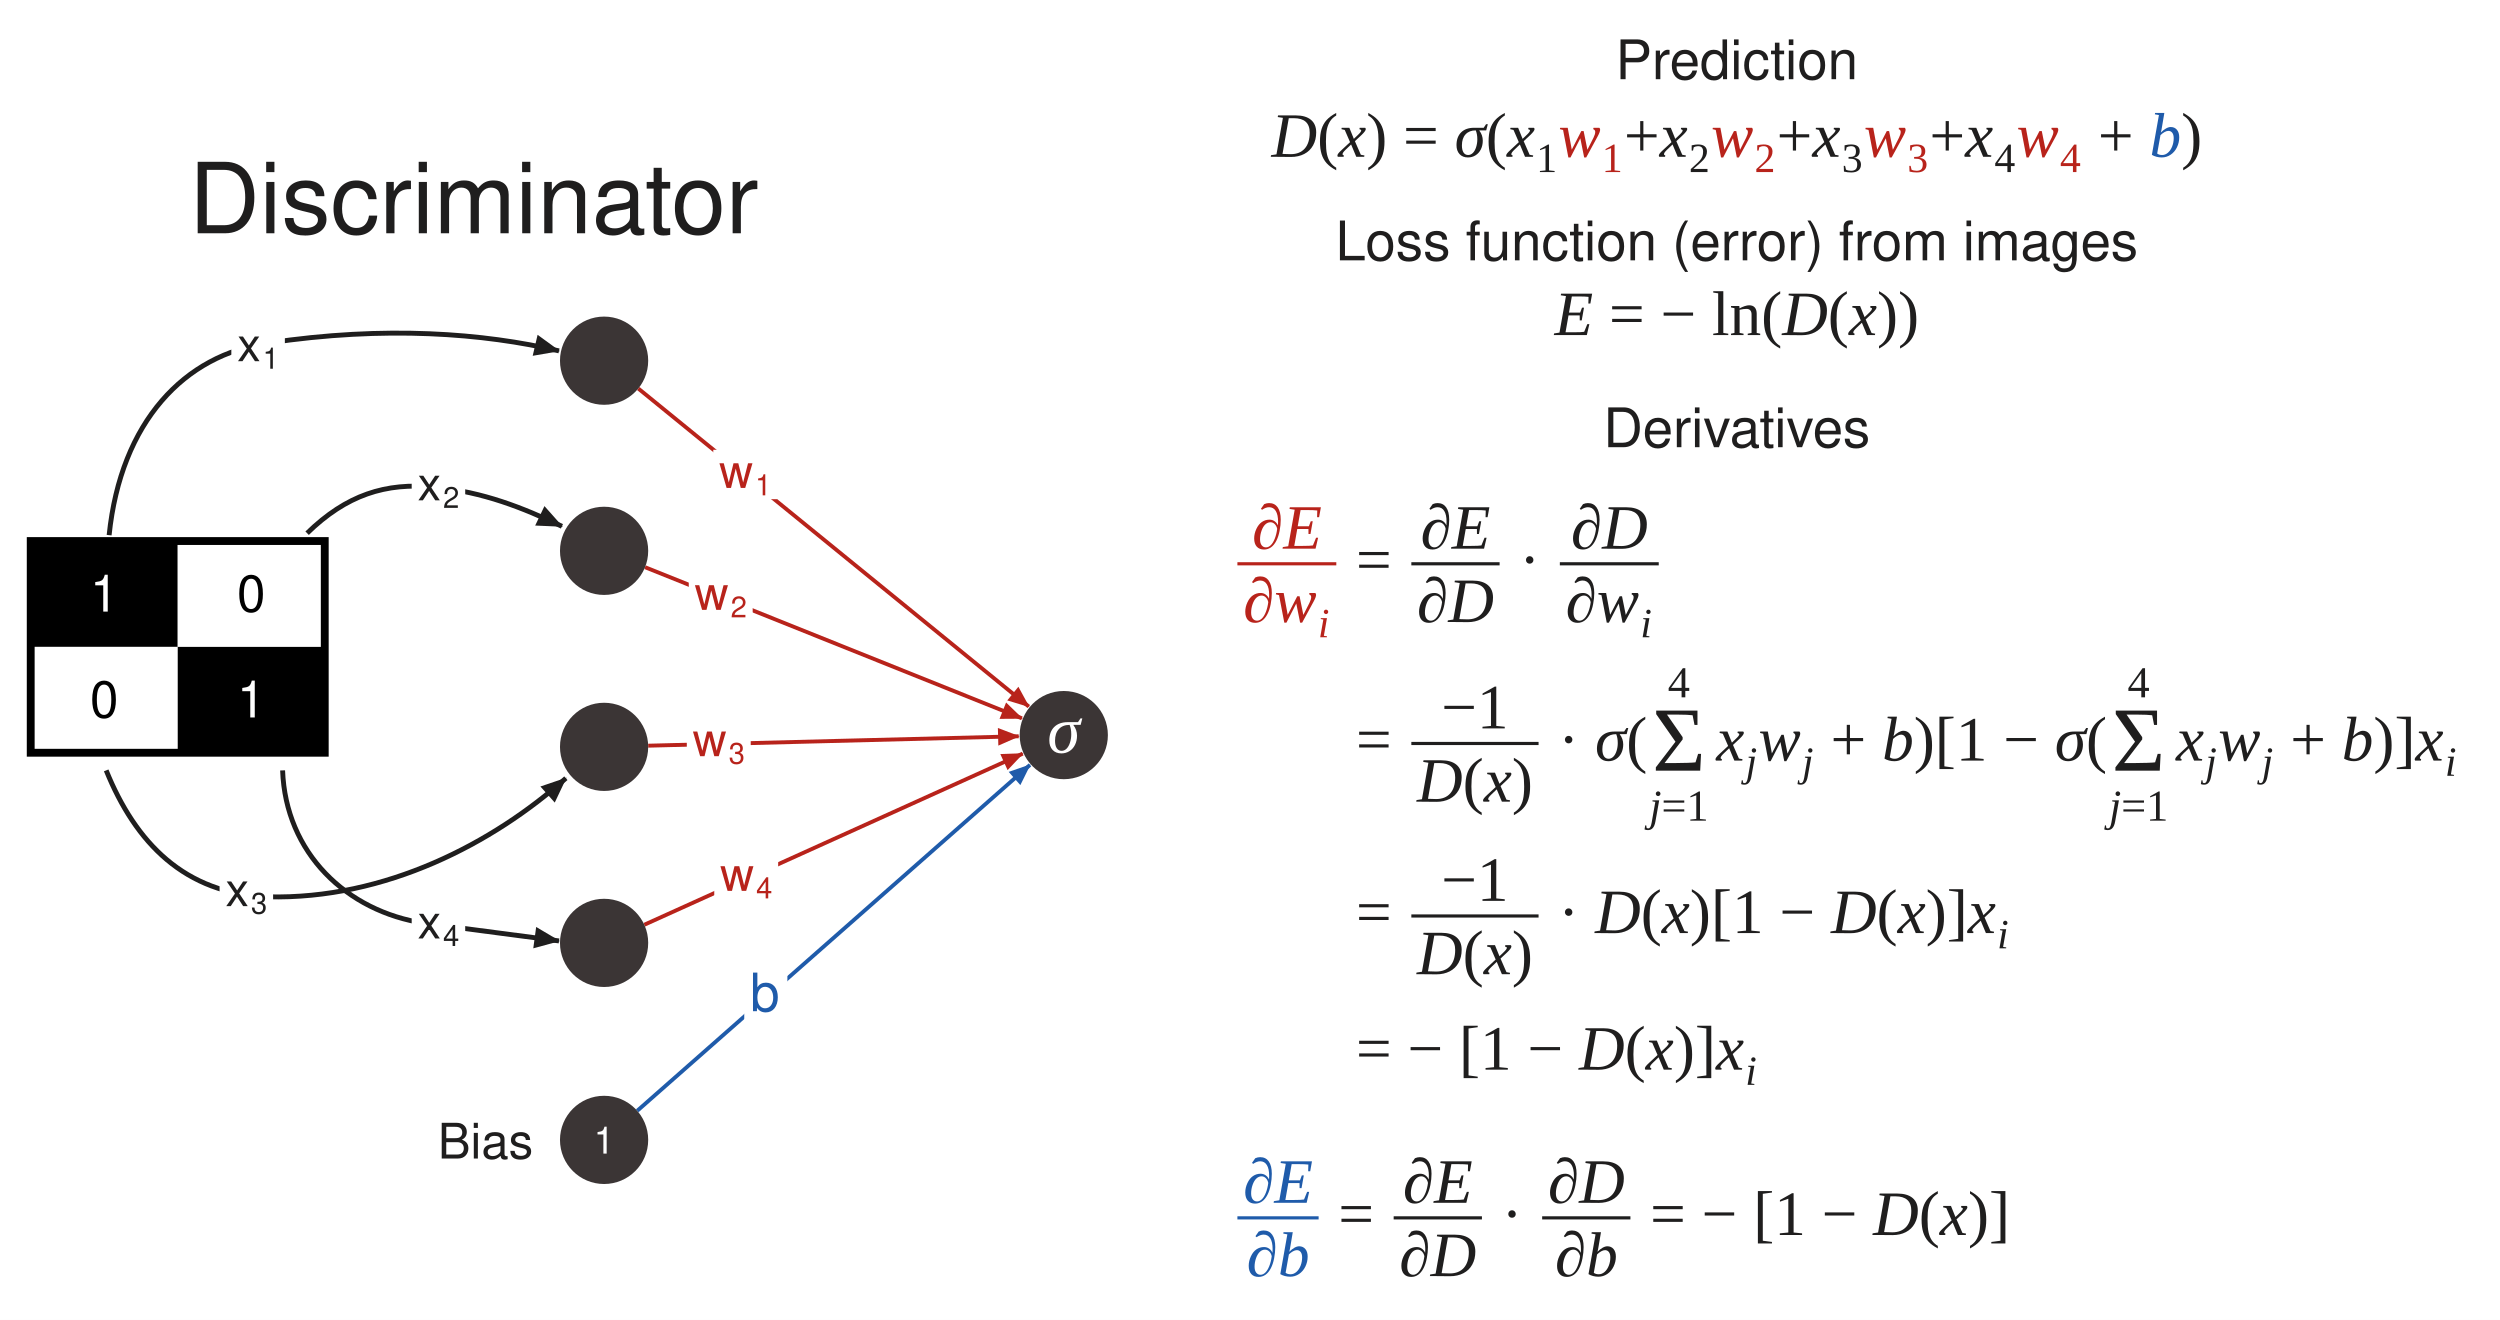
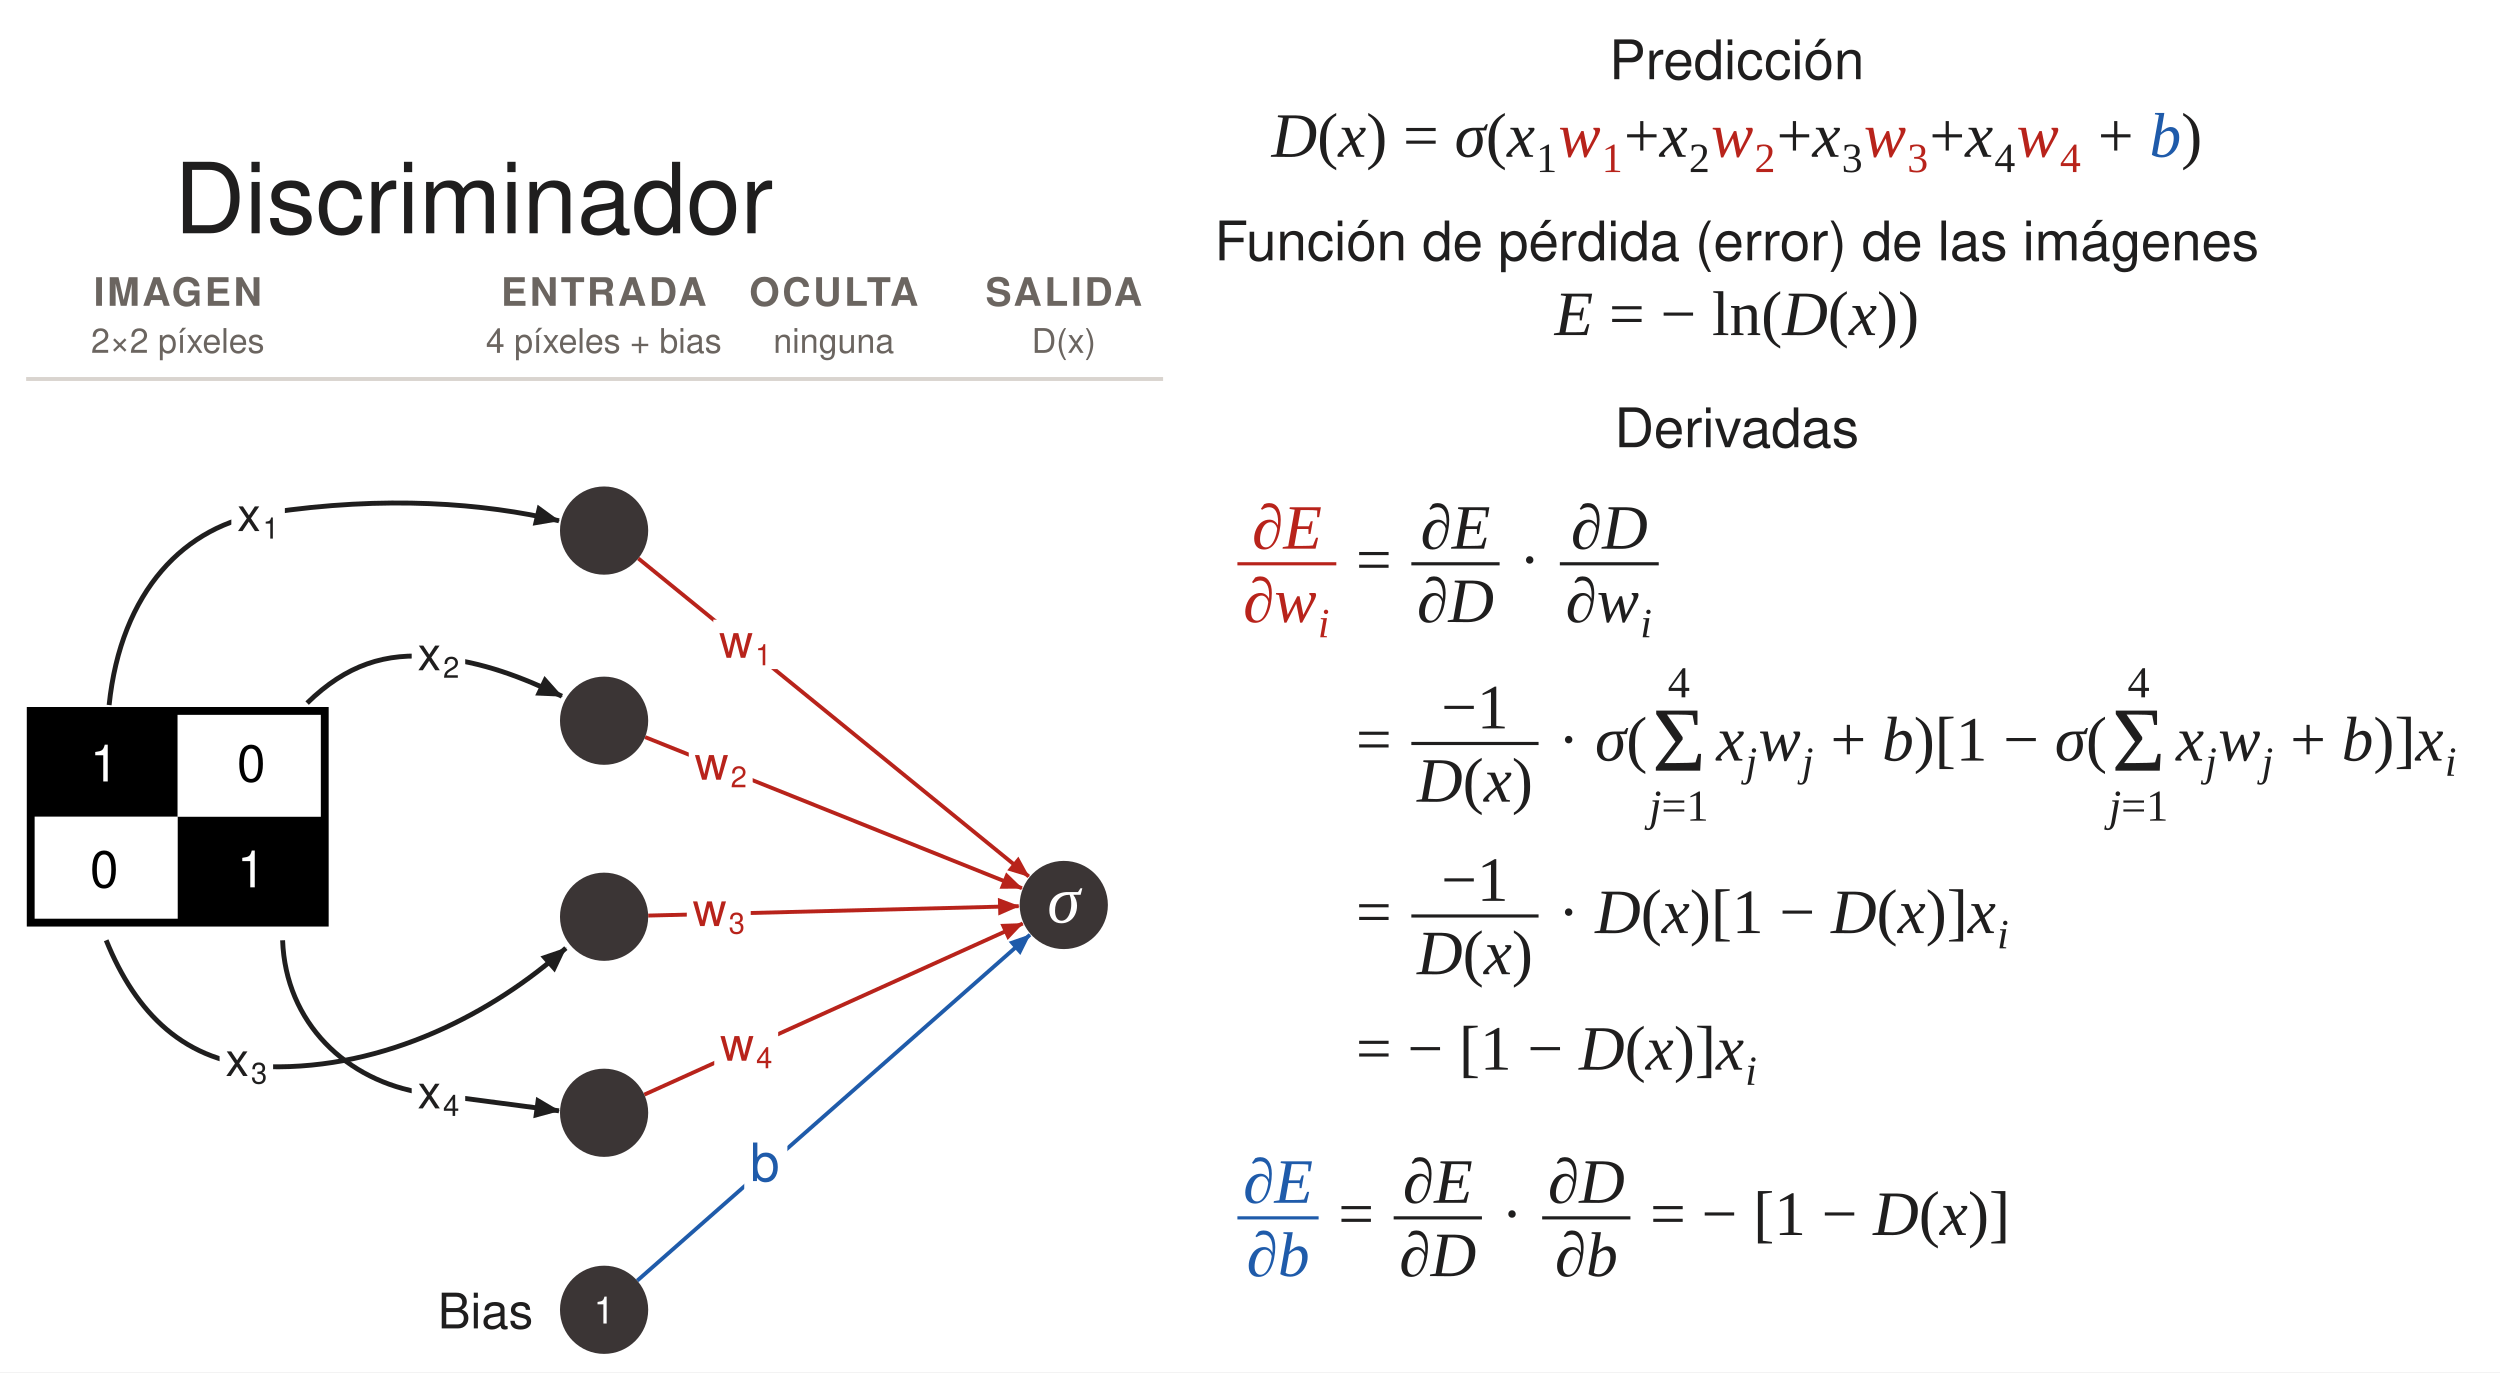
- <svg xmlns="http://www.w3.org/2000/svg" viewBox="20 0 1913 1010" font-family="Helvetica, Arial, sans-serif" fill="#1F1E1E">
+ <svg xmlns="http://www.w3.org/2000/svg" viewBox="20 0 1913 1050" font-family="Helvetica, Arial, sans-serif" fill="#1F1E1E">
  <defs>
    <marker id="ak" markerUnits="userSpaceOnUse" markerWidth="26" markerHeight="22" viewBox="0 0 26 22" refX="25" refY="11.0" orient="auto">
      <path d="M0,0 L26,11.0 L0,22 z" fill="#1F1E1E" />
    </marker>
    <marker id="ar" markerUnits="userSpaceOnUse" markerWidth="22" markerHeight="18" viewBox="0 0 22 18" refX="21" refY="9.0" orient="auto">
      <path d="M0,0 L22,9.0 L0,18 z" fill="#B8231B" />
    </marker>
    <marker id="ab" markerUnits="userSpaceOnUse" markerWidth="22" markerHeight="18" viewBox="0 0 22 18" refX="21" refY="9.0" orient="auto">
      <path d="M0,0 L22,9.0 L0,18 z" fill="#1F5BAA" />
    </marker>
  </defs>
-   <rect x="20" y="0" width="1913" height="1010" fill="#ffffff" />
-   <g transform="translate(0 75) scale(0.75)">
-     <text x="510" y="138" font-size="100" text-anchor="middle" fill="#1F1E1E">Discriminator</text>
+   <rect x="20" y="0" width="1913" height="1050" fill="#ffffff" />
+   <text x="382.5" y="178.5" font-size="75" text-anchor="middle" fill="#1F1E1E">Discriminador</text>
+   <line x1="40" y1="290" x2="910" y2="290" stroke="#D9D4CF" stroke-width="3" />
+   <text x="156" y="234" font-size="30" fill="#6B6560" text-anchor="middle" font-weight="bold" letter-spacing="2">IMAGEN</text>
+   <text x="156" y="270" font-size="26" fill="#6B6560" text-anchor="middle">2×2 píxeles</text>
+   <text x="482" y="234" font-size="30" fill="#6B6560" text-anchor="middle" font-weight="bold" letter-spacing="2">ENTRADA</text>
+   <text x="482" y="270" font-size="26" fill="#6B6560" text-anchor="middle">4 píxeles + bias</text>
+   <text x="658" y="234" font-size="30" fill="#6B6560" text-anchor="middle" font-weight="bold" letter-spacing="2">OCULTA</text>
+   <text x="658" y="270" font-size="26" fill="#6B6560" text-anchor="middle">ninguna</text>
+   <text x="834" y="234" font-size="30" fill="#6B6560" text-anchor="middle" font-weight="bold" letter-spacing="2">SALIDA</text>
+   <text x="834" y="270" font-size="26" fill="#6B6560" text-anchor="middle">D(x)</text>
+   <g transform="translate(0 205) scale(0.75)">
    <path d="M138,446 C150,330 215,262 300,250 C420,232 520,240 597,258" stroke="#1F1E1E" stroke-width="5" fill="none" marker-end="url(#ak)" />
    <path d="M340,444 C380,405 420,392 470,397 C520,402 560,418 600,437" stroke="#1F1E1E" stroke-width="5" fill="none" marker-end="url(#ak)" />
    <path d="M135,686 C165,760 215,812 300,815 C420,818 530,760 604,694" stroke="#1F1E1E" stroke-width="5" fill="none" marker-end="url(#ak)" />
    <path d="M315,686 C318,770 380,830 460,842 C520,850 560,855 597,860" stroke="#1F1E1E" stroke-width="5" fill="none" marker-end="url(#ak)" />
    <rect x="262.7" y="229.6" width="54.6" height="50.4" fill="#ffffff" />
    <text x="268.7" y="268.5" font-size="48" fill="#1F1E1E">x</text>
    <text x="294.7" y="276.2" font-size="29.8" fill="#1F1E1E">1</text>
    <rect x="446.7" y="371.6" width="54.6" height="50.4" fill="#ffffff" />
    <text x="452.7" y="410.5" font-size="48" fill="#1F1E1E">x</text>
    <text x="478.7" y="418.2" font-size="29.8" fill="#1F1E1E">2</text>
    <rect x="250.7" y="785.6" width="54.6" height="50.4" fill="#ffffff" />
    <text x="256.7" y="824.5" font-size="48" fill="#1F1E1E">x</text>
    <text x="282.7" y="832.2" font-size="29.8" fill="#1F1E1E">3</text>
    <rect x="446.7" y="818.6" width="54.6" height="50.4" fill="#ffffff" />
    <text x="452.7" y="857.5" font-size="48" fill="#1F1E1E">x</text>
    <text x="478.7" y="865.2" font-size="29.8" fill="#1F1E1E">4</text>
    <rect x="58" y="452" width="150" height="108" fill="#000000" />
    <text x="133" y="524" font-size="52" text-anchor="middle" fill="#ffffff">1</text>
    <rect x="208" y="452" width="150" height="108" fill="#ffffff" />
    <text x="283" y="524" font-size="52" text-anchor="middle" fill="#000000">0</text>
    <rect x="58" y="560" width="150" height="108" fill="#ffffff" />
    <text x="133" y="632" font-size="52" text-anchor="middle" fill="#000000">0</text>
    <rect x="208" y="560" width="150" height="108" fill="#000000" />
    <text x="283" y="632" font-size="52" text-anchor="middle" fill="#ffffff">1</text>
    <rect x="58" y="452" width="300" height="216" fill="none" stroke="#000000" stroke-width="8" />
    <path d="M677.9,296.4 L1076.3,620.9" stroke="#B8231B" stroke-width="4" marker-end="url(#ar)" />
    <rect x="754.4" y="358.9" width="65.2" height="50.4" fill="#ffffff" />
    <text x="760.4" y="397.8" font-size="48" fill="#B8231B">w</text>
    <text x="797.1" y="405.4" font-size="29.8" fill="#B8231B">1</text>
    <path d="M684.8,478.7 L1069.3,632.9" stroke="#B8231B" stroke-width="4" marker-end="url(#ar)" />
    <rect x="729.4" y="483.3" width="65.2" height="50.4" fill="#ffffff" />
    <text x="735.4" y="522.2" font-size="48" fill="#B8231B">w</text>
    <text x="772.1" y="529.9" font-size="29.8" fill="#B8231B">2</text>
    <path d="M688.0,660.8 L1066.0,651.2" stroke="#B8231B" stroke-width="4" marker-end="url(#ar)" />
    <rect x="727.4" y="632.6" width="65.2" height="50.4" fill="#ffffff" />
    <text x="733.4" y="671.5" font-size="48" fill="#B8231B">w</text>
    <text x="770.1" y="679.2" font-size="29.8" fill="#B8231B">3</text>
    <path d="M684.0,843.5 L1070.1,668.9" stroke="#B8231B" stroke-width="4" marker-end="url(#ar)" />
    <rect x="755.4" y="770.1" width="65.2" height="50.4" fill="#ffffff" />
    <text x="761.4" y="808.9" font-size="48" fill="#B8231B">w</text>
    <text x="798.1" y="816.6" font-size="29.8" fill="#B8231B">4</text>
    <path d="M676.8,1033.3 L1077.5,680.4" stroke="#1F5BAA" stroke-width="4" marker-end="url(#ab)" />
    <rect x="786.0" y="888.0" width="44.0" height="56.7" fill="#ffffff" />
    <text x="792.0" y="931.7" font-size="54" fill="#1F5BAA">b</text>
    <circle cx="643" cy="268" r="45" fill="#3B3535" />
    <circle cx="643" cy="462" r="45" fill="#3B3535" />
    <circle cx="643" cy="662" r="45" fill="#3B3535" />
    <circle cx="643" cy="862" r="45" fill="#3B3535" />
    <circle cx="643" cy="1063" r="45" fill="#3B3535" />
    <text x="643" y="1077" font-size="38" text-anchor="middle" fill="#ffffff">1</text>
    <text x="522" y="1082" font-size="50" text-anchor="middle" fill="#1F1E1E">Bias</text>
    <circle cx="1112" cy="650" r="45" fill="#3B3535" />
    <text x="1112" y="668" font-family="'Times New Roman', Times, serif" font-style="italic" font-size="68" text-anchor="middle" fill="#ffffff">σ</text>
  </g>
  <g transform="translate(-345 -45) scale(1.1)">
-     <text x="1540" y="96" font-size="38" text-anchor="middle" fill="#1F1E1E">Prediction</text>
+     <text x="1540" y="96" font-size="38" text-anchor="middle" fill="#1F1E1E">Predicción</text>
    <text x="1216.3" y="150.0" font-family="'Times New Roman', Times, serif" font-style="italic" font-size="44.0" fill="#1F1E1E">D</text>
    <text x="1248.1" y="150.0" font-family="'Times New Roman', Times, serif" font-size="44.0" fill="#1F1E1E">(</text>
    <text x="1262.7" y="150.0" font-family="'Times New Roman', Times, serif" font-style="italic" font-size="44.0" fill="#1F1E1E">x</text>
    <text x="1282.2" y="150.0" font-family="'Times New Roman', Times, serif" font-size="44.0" fill="#1F1E1E">) =</text>
    <text x="1343.7" y="150.0" font-family="'Times New Roman', Times, serif" font-style="italic" font-size="44.0" fill="#1F1E1E">σ</text>
    <text x="1365.4" y="150.0" font-family="'Times New Roman', Times, serif" font-size="44.0" fill="#1F1E1E">(</text>
    <text x="1380.1" y="150.0" font-family="'Times New Roman', Times, serif" font-style="italic" font-size="44.0" fill="#1F1E1E">x</text>
    <text x="1400.5" y="160.6" font-family="'Times New Roman', Times, serif" font-size="29.0" fill="#1F1E1E">1</text>
    <text x="1415.9" y="150.0" font-family="'Times New Roman', Times, serif" font-style="italic" font-size="44.0" fill="#B8231B">w</text>
    <text x="1446.1" y="160.6" font-family="'Times New Roman', Times, serif" font-size="29.0" fill="#B8231B">1</text>
    <text x="1461.5" y="150.0" font-family="'Times New Roman', Times, serif" font-size="44.0" fill="#1F1E1E">+</text>
    <text x="1486.3" y="150.0" font-family="'Times New Roman', Times, serif" font-style="italic" font-size="44.0" fill="#1F1E1E">x</text>
    <text x="1506.7" y="160.6" font-family="'Times New Roman', Times, serif" font-size="29.0" fill="#1F1E1E">2</text>
    <text x="1522.1" y="150.0" font-family="'Times New Roman', Times, serif" font-style="italic" font-size="44.0" fill="#B8231B">w</text>
    <text x="1552.3" y="160.6" font-family="'Times New Roman', Times, serif" font-size="29.0" fill="#B8231B">2</text>
    <text x="1567.7" y="150.0" font-family="'Times New Roman', Times, serif" font-size="44.0" fill="#1F1E1E">+</text>
    <text x="1592.6" y="150.0" font-family="'Times New Roman', Times, serif" font-style="italic" font-size="44.0" fill="#1F1E1E">x</text>
    <text x="1613.0" y="160.6" font-family="'Times New Roman', Times, serif" font-size="29.0" fill="#1F1E1E">3</text>
    <text x="1628.4" y="150.0" font-family="'Times New Roman', Times, serif" font-style="italic" font-size="44.0" fill="#B8231B">w</text>
    <text x="1658.6" y="160.6" font-family="'Times New Roman', Times, serif" font-size="29.0" fill="#B8231B">3</text>
    <text x="1674.0" y="150.0" font-family="'Times New Roman', Times, serif" font-size="44.0" fill="#1F1E1E">+</text>
    <text x="1698.8" y="150.0" font-family="'Times New Roman', Times, serif" font-style="italic" font-size="44.0" fill="#1F1E1E">x</text>
    <text x="1719.2" y="160.6" font-family="'Times New Roman', Times, serif" font-size="29.0" fill="#1F1E1E">4</text>
    <text x="1734.6" y="150.0" font-family="'Times New Roman', Times, serif" font-style="italic" font-size="44.0" fill="#B8231B">w</text>
    <text x="1764.8" y="160.6" font-family="'Times New Roman', Times, serif" font-size="29.0" fill="#B8231B">4</text>
    <text x="1791.2" y="150.0" font-family="'Times New Roman', Times, serif" font-size="44.0" fill="#1F1E1E">+</text>
    <text x="1827.1" y="150.0" font-family="'Times New Roman', Times, serif" font-style="italic" font-size="44.0" fill="#1F5BAA">b</text>
    <text x="1849.1" y="150.0" font-family="'Times New Roman', Times, serif" font-size="44.0" fill="#1F1E1E">)</text>
-     <text x="1540" y="222" font-size="38" text-anchor="middle" fill="#1F1E1E">Loss function (error) from images</text>
+     <text x="1540" y="222" font-size="38" text-anchor="middle" fill="#1F1E1E">Función de pérdida (error) de las imágenes</text>
    <text x="1413.2" y="274.0" font-family="'Times New Roman', Times, serif" font-style="italic" font-size="44.0" fill="#1F1E1E">E</text>
    <text x="1451.1" y="274.0" font-family="'Times New Roman', Times, serif" font-size="44.0" fill="#1F1E1E">= − ln(</text>
    <text x="1571.6" y="274.0" font-family="'Times New Roman', Times, serif" font-style="italic" font-size="44.0" fill="#1F1E1E">D</text>
    <text x="1603.3" y="274.0" font-family="'Times New Roman', Times, serif" font-size="44.0" fill="#1F1E1E">(</text>
    <text x="1618.0" y="274.0" font-family="'Times New Roman', Times, serif" font-style="italic" font-size="44.0" fill="#1F1E1E">x</text>
    <text x="1637.5" y="274.0" font-family="'Times New Roman', Times, serif" font-size="44.0" fill="#1F1E1E">))</text>
-     <text x="1540" y="352" font-size="38" text-anchor="middle" fill="#1F1E1E">Derivatives</text>
+     <text x="1540" y="352" font-size="38" text-anchor="middle" fill="#1F1E1E">Derivadas</text>
    <path d="M1192.6,433.1 h68.8" stroke="#B8231B" stroke-width="2.2" />
    <text x="1202.8" y="422.6" font-family="'Times New Roman', Times, serif" font-size="44.0" fill="#B8231B">∂</text>
    <text x="1224.5" y="422.6" font-family="'Times New Roman', Times, serif" font-style="italic" font-size="44.0" fill="#B8231B">E</text>
    <text x="1196.6" y="473.6" font-family="'Times New Roman', Times, serif" font-size="44.0" fill="#B8231B">∂</text>
    <text x="1218.3" y="473.6" font-family="'Times New Roman', Times, serif" font-style="italic" font-size="44.0" fill="#B8231B">w</text>
    <text x="1248.6" y="484.2" font-family="'Times New Roman', Times, serif" font-style="italic" font-size="29.0" fill="#B8231B">i</text>
    <text x="1275.1" y="445.0" font-family="'Times New Roman', Times, serif" font-size="44.0" fill="#1F1E1E">=</text>
    <path d="M1313.6,433.1 h61.4" stroke="#1F1E1E" stroke-width="2.2" />
    <text x="1320.0" y="422.6" font-family="'Times New Roman', Times, serif" font-size="44.0" fill="#1F1E1E">∂</text>
    <text x="1341.7" y="422.6" font-family="'Times New Roman', Times, serif" font-style="italic" font-size="44.0" fill="#1F1E1E">E</text>
    <text x="1317.5" y="473.6" font-family="'Times New Roman', Times, serif" font-size="44.0" fill="#1F1E1E">∂</text>
    <text x="1339.3" y="473.6" font-family="'Times New Roman', Times, serif" font-style="italic" font-size="44.0" fill="#1F1E1E">D</text>
    <text x="1388.6" y="445.0" font-family="'Times New Roman', Times, serif" font-size="44.0" fill="#1F1E1E">·</text>
    <path d="M1416.9,433.1 h68.8" stroke="#1F1E1E" stroke-width="2.2" />
    <text x="1424.6" y="422.6" font-family="'Times New Roman', Times, serif" font-size="44.0" fill="#1F1E1E">∂</text>
    <text x="1446.3" y="422.6" font-family="'Times New Roman', Times, serif" font-style="italic" font-size="44.0" fill="#1F1E1E">D</text>
    <text x="1420.9" y="473.6" font-family="'Times New Roman', Times, serif" font-size="44.0" fill="#1F1E1E">∂</text>
    <text x="1442.6" y="473.6" font-family="'Times New Roman', Times, serif" font-style="italic" font-size="44.0" fill="#1F1E1E">w</text>
    <text x="1472.9" y="484.2" font-family="'Times New Roman', Times, serif" font-style="italic" font-size="29.0" fill="#1F1E1E">i</text>
    <text x="1275.1" y="570.0" font-family="'Times New Roman', Times, serif" font-size="44.0" fill="#1F1E1E">=</text>
    <path d="M1313.6,558.1 h88.5" stroke="#1F1E1E" stroke-width="2.2" />
    <text x="1334.4" y="547.6" font-family="'Times New Roman', Times, serif" font-size="44.0" fill="#1F1E1E">−1</text>
    <text x="1317.5" y="598.6" font-family="'Times New Roman', Times, serif" font-style="italic" font-size="44.0" fill="#1F1E1E">D</text>
    <text x="1349.3" y="598.6" font-family="'Times New Roman', Times, serif" font-size="44.0" fill="#1F1E1E">(</text>
    <text x="1364.0" y="598.6" font-family="'Times New Roman', Times, serif" font-style="italic" font-size="44.0" fill="#1F1E1E">x</text>
    <text x="1383.5" y="598.6" font-family="'Times New Roman', Times, serif" font-size="44.0" fill="#1F1E1E">)</text>
    <text x="1415.7" y="570.0" font-family="'Times New Roman', Times, serif" font-size="44.0" fill="#1F1E1E">·</text>
    <text x="1441.4" y="570.0" font-family="'Times New Roman', Times, serif" font-style="italic" font-size="44.0" fill="#1F1E1E">σ</text>
    <text x="1463.1" y="570.0" font-family="'Times New Roman', Times, serif" font-size="44.0" fill="#1F1E1E">(</text>
    <text x="1481.2" y="577.0" font-family="'Times New Roman', Times, serif" font-size="63.8" fill="#1F1E1E">Σ</text>
    <text x="1492.0" y="526.0" font-family="'Times New Roman', Times, serif" font-size="30.8" fill="#1F1E1E">4</text>
    <text x="1479.1" y="611.8" font-family="'Times New Roman', Times, serif" font-style="italic" font-size="30.8" fill="#1F1E1E">j</text>
    <text x="1487.6" y="611.8" font-family="'Times New Roman', Times, serif" font-size="30.8" fill="#1F1E1E">=1</text>
    <text x="1525.7" y="570.0" font-family="'Times New Roman', Times, serif" font-style="italic" font-size="44.0" fill="#1F1E1E">x</text>
    <text x="1546.1" y="580.6" font-family="'Times New Roman', Times, serif" font-style="italic" font-size="29.0" fill="#1F1E1E">j</text>
    <text x="1555.1" y="570.0" font-family="'Times New Roman', Times, serif" font-style="italic" font-size="44.0" fill="#1F1E1E">w</text>
    <text x="1585.3" y="580.6" font-family="'Times New Roman', Times, serif" font-style="italic" font-size="29.0" fill="#1F1E1E">j</text>
    <text x="1605.2" y="570.0" font-family="'Times New Roman', Times, serif" font-size="44.0" fill="#1F1E1E">+</text>
    <text x="1641.1" y="570.0" font-family="'Times New Roman', Times, serif" font-style="italic" font-size="44.0" fill="#1F1E1E">b</text>
    <text x="1663.1" y="570.0" font-family="'Times New Roman', Times, serif" font-size="44.0" fill="#1F1E1E">)</text>
    <text x="1677.7" y="570.0" font-family="'Times New Roman', Times, serif" font-size="44.0" fill="#1F1E1E">[1 −</text>
    <text x="1761.2" y="570.0" font-family="'Times New Roman', Times, serif" font-style="italic" font-size="44.0" fill="#1F1E1E">σ</text>
    <text x="1782.9" y="570.0" font-family="'Times New Roman', Times, serif" font-size="44.0" fill="#1F1E1E">(</text>
    <text x="1800.9" y="577.0" font-family="'Times New Roman', Times, serif" font-size="63.8" fill="#1F1E1E">Σ</text>
    <text x="1811.8" y="526.0" font-family="'Times New Roman', Times, serif" font-size="30.8" fill="#1F1E1E">4</text>
    <text x="1798.9" y="611.8" font-family="'Times New Roman', Times, serif" font-style="italic" font-size="30.8" fill="#1F1E1E">j</text>
    <text x="1807.4" y="611.8" font-family="'Times New Roman', Times, serif" font-size="30.8" fill="#1F1E1E">=1</text>
    <text x="1845.5" y="570.0" font-family="'Times New Roman', Times, serif" font-style="italic" font-size="44.0" fill="#1F1E1E">x</text>
    <text x="1865.9" y="580.6" font-family="'Times New Roman', Times, serif" font-style="italic" font-size="29.0" fill="#1F1E1E">j</text>
    <text x="1874.9" y="570.0" font-family="'Times New Roman', Times, serif" font-style="italic" font-size="44.0" fill="#1F1E1E">w</text>
    <text x="1905.1" y="580.6" font-family="'Times New Roman', Times, serif" font-style="italic" font-size="29.0" fill="#1F1E1E">j</text>
    <text x="1925.0" y="570.0" font-family="'Times New Roman', Times, serif" font-size="44.0" fill="#1F1E1E">+</text>
    <text x="1960.8" y="570.0" font-family="'Times New Roman', Times, serif" font-style="italic" font-size="44.0" fill="#1F1E1E">b</text>
    <text x="1982.8" y="570.0" font-family="'Times New Roman', Times, serif" font-size="44.0" fill="#1F1E1E">)</text>
    <text x="1997.5" y="570.0" font-family="'Times New Roman', Times, serif" font-size="44.0" fill="#1F1E1E">]</text>
    <text x="2012.1" y="570.0" font-family="'Times New Roman', Times, serif" font-style="italic" font-size="44.0" fill="#1F1E1E">x</text>
    <text x="2032.6" y="580.6" font-family="'Times New Roman', Times, serif" font-style="italic" font-size="29.0" fill="#1F1E1E">i</text>
    <text x="1275.1" y="690.0" font-family="'Times New Roman', Times, serif" font-size="44.0" fill="#1F1E1E">=</text>
    <path d="M1313.6,678.1 h88.5" stroke="#1F1E1E" stroke-width="2.2" />
    <text x="1334.4" y="667.6" font-family="'Times New Roman', Times, serif" font-size="44.0" fill="#1F1E1E">−1</text>
    <text x="1317.5" y="718.6" font-family="'Times New Roman', Times, serif" font-style="italic" font-size="44.0" fill="#1F1E1E">D</text>
    <text x="1349.3" y="718.6" font-family="'Times New Roman', Times, serif" font-size="44.0" fill="#1F1E1E">(</text>
    <text x="1364.0" y="718.6" font-family="'Times New Roman', Times, serif" font-style="italic" font-size="44.0" fill="#1F1E1E">x</text>
    <text x="1383.5" y="718.6" font-family="'Times New Roman', Times, serif" font-size="44.0" fill="#1F1E1E">)</text>
    <text x="1415.7" y="690.0" font-family="'Times New Roman', Times, serif" font-size="44.0" fill="#1F1E1E">·</text>
    <text x="1441.4" y="690.0" font-family="'Times New Roman', Times, serif" font-style="italic" font-size="44.0" fill="#1F1E1E">D</text>
    <text x="1473.2" y="690.0" font-family="'Times New Roman', Times, serif" font-size="44.0" fill="#1F1E1E">(</text>
    <text x="1487.8" y="690.0" font-family="'Times New Roman', Times, serif" font-style="italic" font-size="44.0" fill="#1F1E1E">x</text>
    <text x="1507.3" y="690.0" font-family="'Times New Roman', Times, serif" font-size="44.0" fill="#1F1E1E">)</text>
    <text x="1522.0" y="690.0" font-family="'Times New Roman', Times, serif" font-size="44.0" fill="#1F1E1E">[1 −</text>
    <text x="1605.5" y="690.0" font-family="'Times New Roman', Times, serif" font-style="italic" font-size="44.0" fill="#1F1E1E">D</text>
    <text x="1637.2" y="690.0" font-family="'Times New Roman', Times, serif" font-size="44.0" fill="#1F1E1E">(</text>
    <text x="1651.9" y="690.0" font-family="'Times New Roman', Times, serif" font-style="italic" font-size="44.0" fill="#1F1E1E">x</text>
    <text x="1671.4" y="690.0" font-family="'Times New Roman', Times, serif" font-size="44.0" fill="#1F1E1E">)]</text>
    <text x="1700.7" y="690.0" font-family="'Times New Roman', Times, serif" font-style="italic" font-size="44.0" fill="#1F1E1E">x</text>
    <text x="1721.1" y="700.6" font-family="'Times New Roman', Times, serif" font-style="italic" font-size="29.0" fill="#1F1E1E">i</text>
    <text x="1275.1" y="785.0" font-family="'Times New Roman', Times, serif" font-size="44.0" fill="#1F1E1E">=</text>
    <text x="1310.9" y="785.0" font-family="'Times New Roman', Times, serif" font-size="44.0" fill="#1F1E1E">−</text>
    <text x="1346.7" y="785.0" font-family="'Times New Roman', Times, serif" font-size="44.0" fill="#1F1E1E">[1 −</text>
    <text x="1430.2" y="785.0" font-family="'Times New Roman', Times, serif" font-style="italic" font-size="44.0" fill="#1F1E1E">D</text>
    <text x="1462.0" y="785.0" font-family="'Times New Roman', Times, serif" font-size="44.0" fill="#1F1E1E">(</text>
    <text x="1476.6" y="785.0" font-family="'Times New Roman', Times, serif" font-style="italic" font-size="44.0" fill="#1F1E1E">x</text>
    <text x="1496.2" y="785.0" font-family="'Times New Roman', Times, serif" font-size="44.0" fill="#1F1E1E">)]</text>
    <text x="1525.5" y="785.0" font-family="'Times New Roman', Times, serif" font-style="italic" font-size="44.0" fill="#1F1E1E">x</text>
    <text x="1545.9" y="795.6" font-family="'Times New Roman', Times, serif" font-style="italic" font-size="29.0" fill="#1F1E1E">i</text>
    <path d="M1192.6,888.1 h56.5" stroke="#1F5BAA" stroke-width="2.2" />
    <text x="1196.6" y="877.6" font-family="'Times New Roman', Times, serif" font-size="44.0" fill="#1F5BAA">∂</text>
    <text x="1218.3" y="877.6" font-family="'Times New Roman', Times, serif" font-style="italic" font-size="44.0" fill="#1F5BAA">E</text>
    <text x="1199.0" y="928.6" font-family="'Times New Roman', Times, serif" font-size="44.0" fill="#1F5BAA">∂</text>
    <text x="1220.8" y="928.6" font-family="'Times New Roman', Times, serif" font-style="italic" font-size="44.0" fill="#1F5BAA">b</text>
    <text x="1262.8" y="900.0" font-family="'Times New Roman', Times, serif" font-size="44.0" fill="#1F1E1E">=</text>
    <path d="M1301.3,888.1 h61.4" stroke="#1F1E1E" stroke-width="2.2" />
    <text x="1307.7" y="877.6" font-family="'Times New Roman', Times, serif" font-size="44.0" fill="#1F1E1E">∂</text>
    <text x="1329.4" y="877.6" font-family="'Times New Roman', Times, serif" font-style="italic" font-size="44.0" fill="#1F1E1E">E</text>
    <text x="1305.2" y="928.6" font-family="'Times New Roman', Times, serif" font-size="44.0" fill="#1F1E1E">∂</text>
    <text x="1327.0" y="928.6" font-family="'Times New Roman', Times, serif" font-style="italic" font-size="44.0" fill="#1F1E1E">D</text>
    <text x="1376.3" y="900.0" font-family="'Times New Roman', Times, serif" font-size="44.0" fill="#1F1E1E">·</text>
    <path d="M1404.6,888.1 h61.4" stroke="#1F1E1E" stroke-width="2.2" />
    <text x="1408.6" y="877.6" font-family="'Times New Roman', Times, serif" font-size="44.0" fill="#1F1E1E">∂</text>
    <text x="1430.3" y="877.6" font-family="'Times New Roman', Times, serif" font-style="italic" font-size="44.0" fill="#1F1E1E">D</text>
    <text x="1413.5" y="928.6" font-family="'Times New Roman', Times, serif" font-size="44.0" fill="#1F1E1E">∂</text>
    <text x="1435.2" y="928.6" font-family="'Times New Roman', Times, serif" font-style="italic" font-size="44.0" fill="#1F1E1E">b</text>
    <text x="1479.7" y="900.0" font-family="'Times New Roman', Times, serif" font-size="44.0" fill="#1F1E1E">=</text>
    <text x="1515.5" y="900.0" font-family="'Times New Roman', Times, serif" font-size="44.0" fill="#1F1E1E">−</text>
    <text x="1551.4" y="900.0" font-family="'Times New Roman', Times, serif" font-size="44.0" fill="#1F1E1E">[1 −</text>
    <text x="1634.8" y="900.0" font-family="'Times New Roman', Times, serif" font-style="italic" font-size="44.0" fill="#1F1E1E">D</text>
    <text x="1666.6" y="900.0" font-family="'Times New Roman', Times, serif" font-size="44.0" fill="#1F1E1E">(</text>
    <text x="1681.2" y="900.0" font-family="'Times New Roman', Times, serif" font-style="italic" font-size="44.0" fill="#1F1E1E">x</text>
    <text x="1700.8" y="900.0" font-family="'Times New Roman', Times, serif" font-size="44.0" fill="#1F1E1E">)]</text>
  </g>
</svg>
